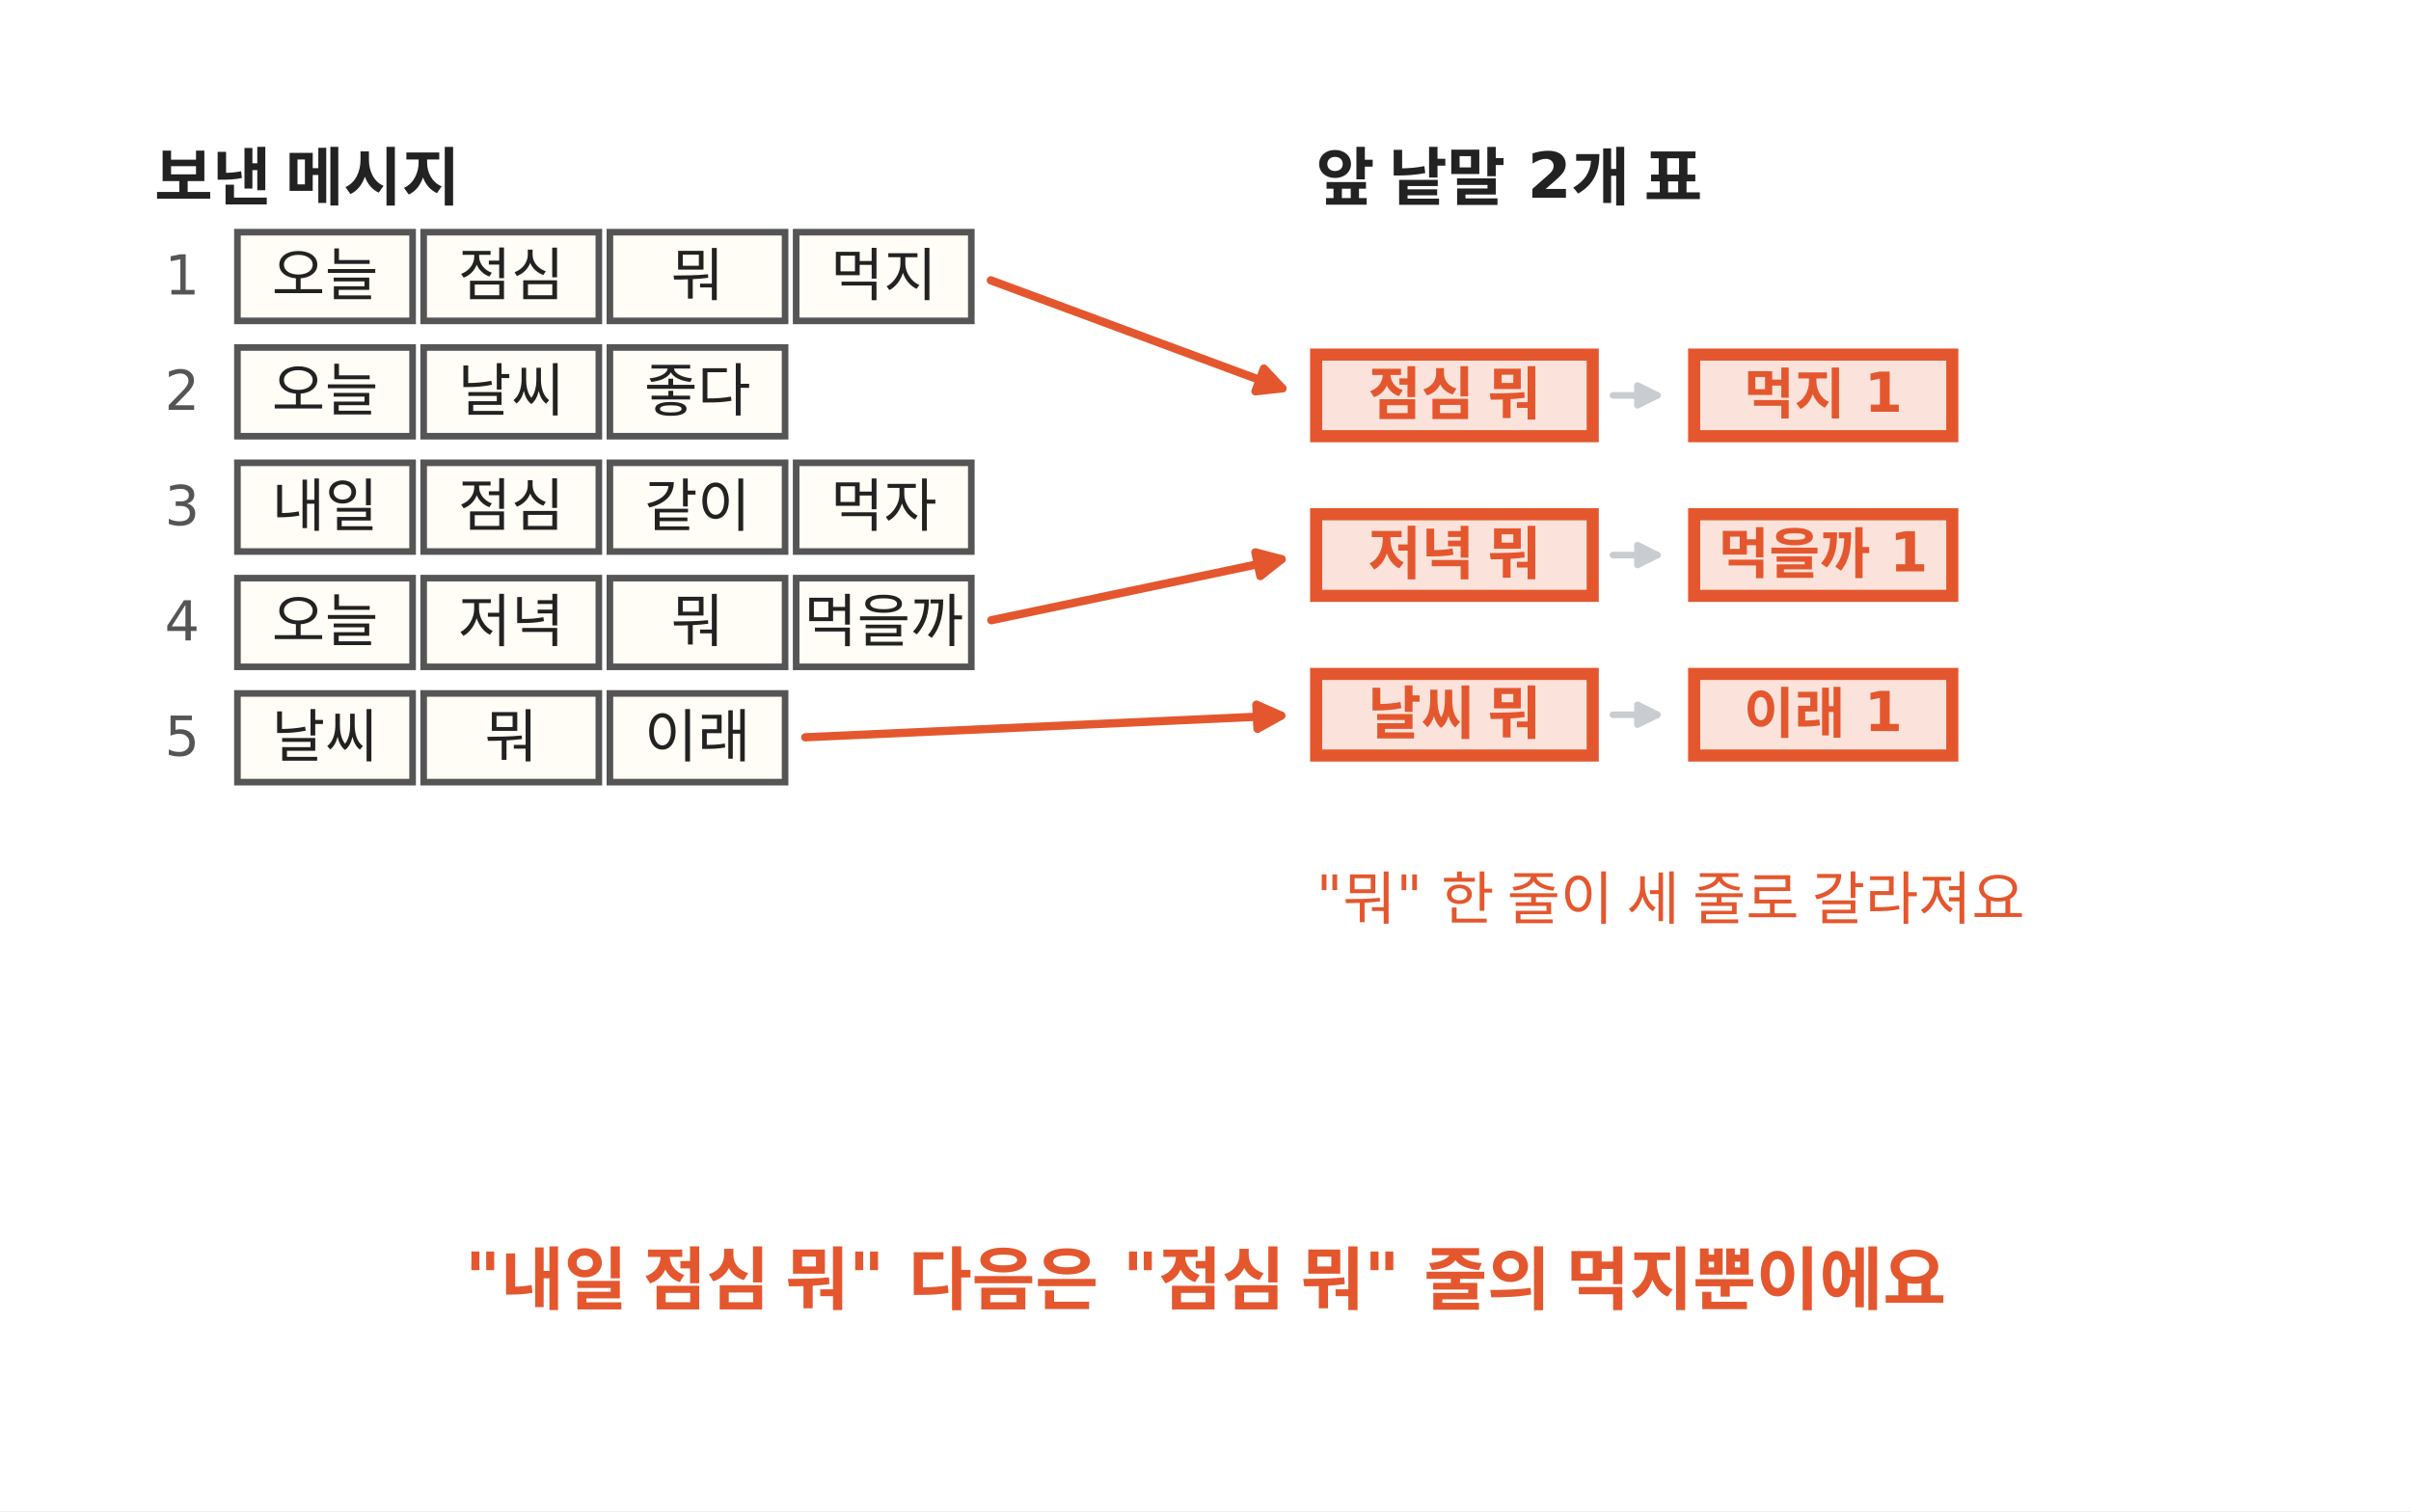
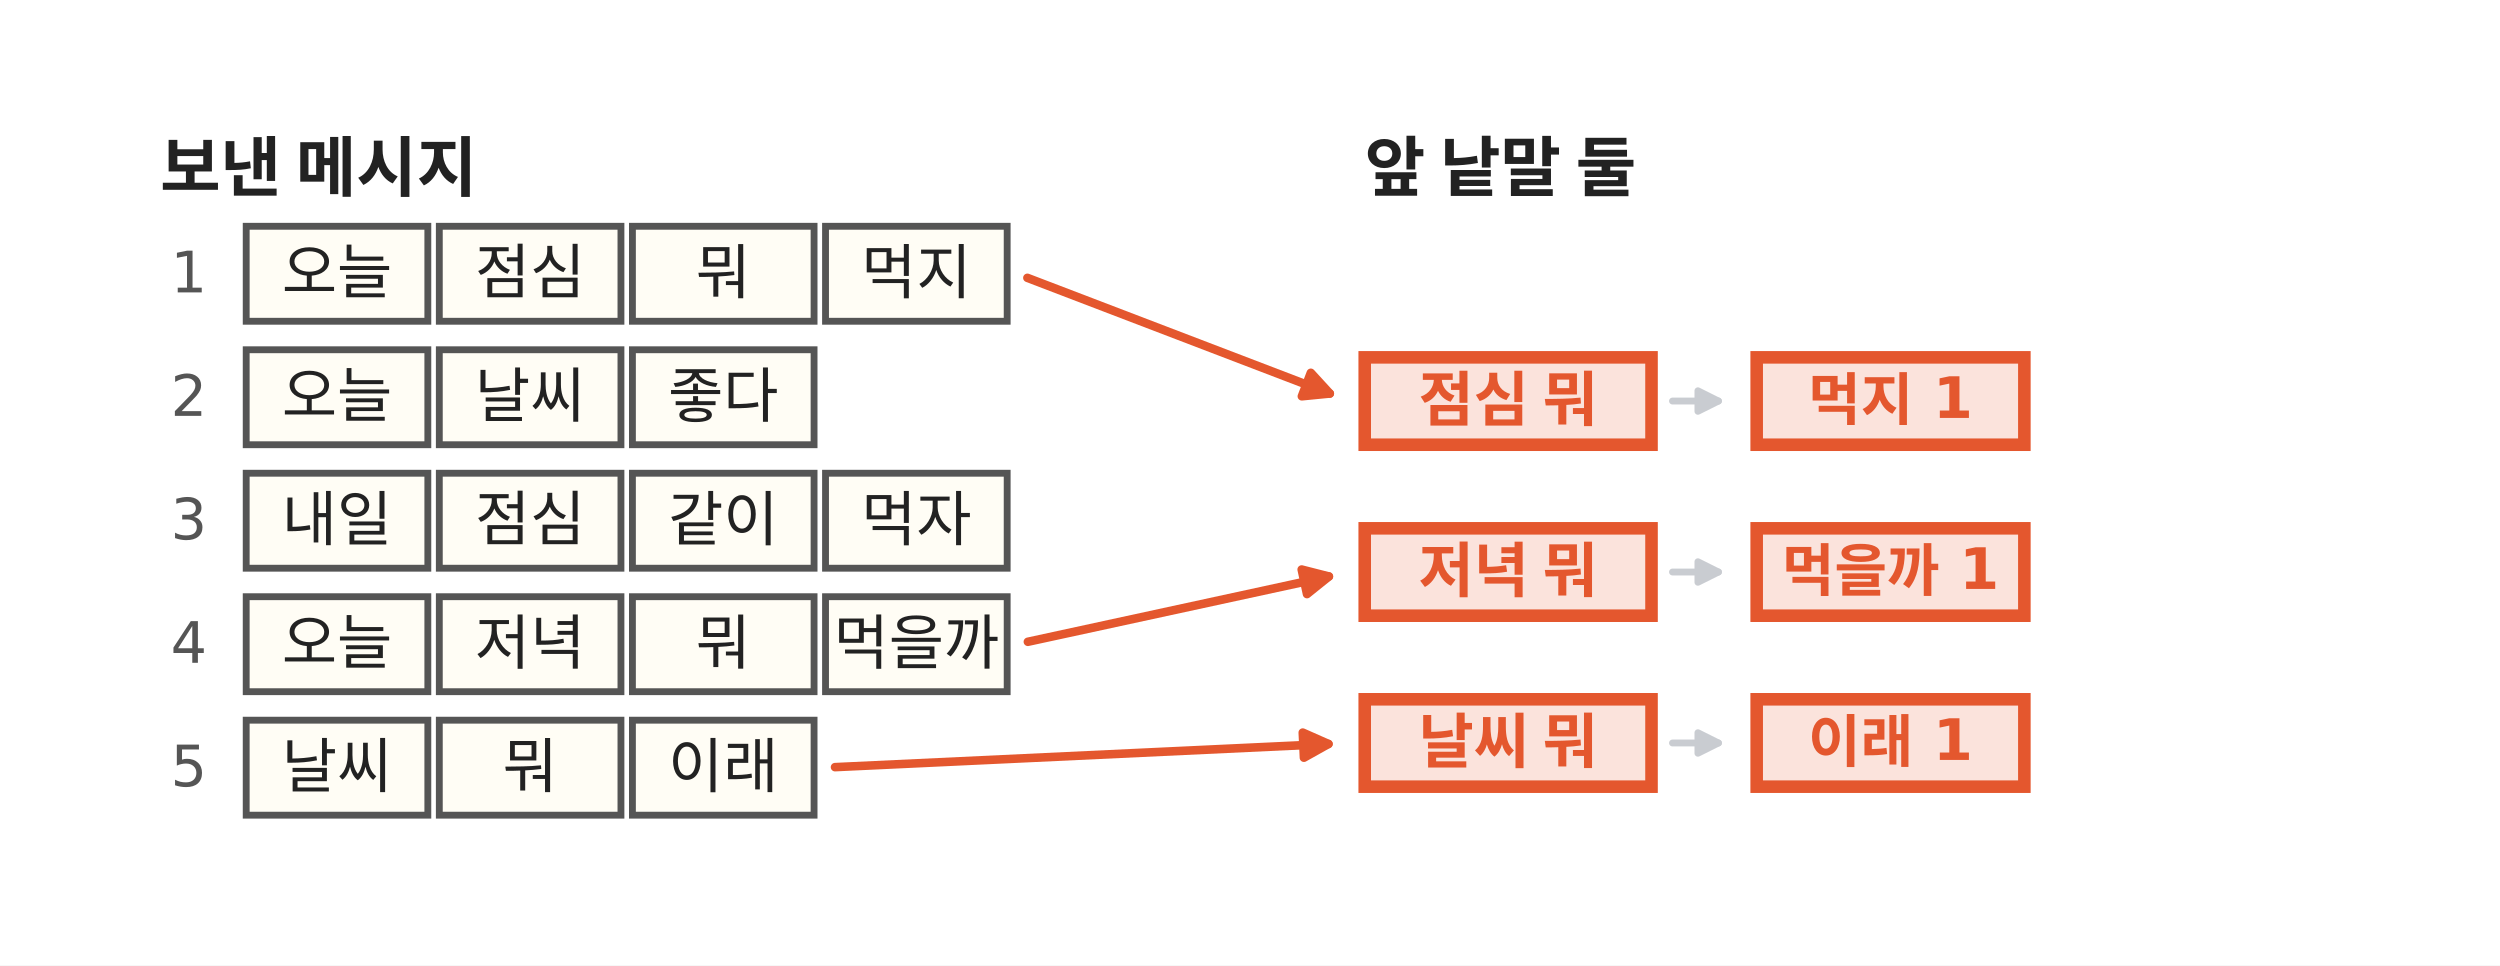
- <svg xmlns="http://www.w3.org/2000/svg" width="437.76pt" height="274.392pt" viewBox="0 0 437.76 274.392" version="1.1">
+ <svg xmlns="http://www.w3.org/2000/svg" width="437.76pt" height="169.056pt" viewBox="0 0 437.76 169.056" version="1.1">
  <defs>
    <style type="text/css">*{stroke-linejoin: round; stroke-linecap: butt}</style>
  </defs>
  <g id="figure_1">
    <g id="patch_1">
-       <path d="M 0 274.392  L 437.76 274.392  L 437.76 0  L 0 0  z " style="fill: #ffffff" />
+       <path d="M 0 169.056  L 437.76 169.056  L 437.76 0  L 0 0  z " style="fill: #ffffff" />
    </g>
    <g id="axes_1">
      <g id="patch_2">
-         <path d="M 18 256.392  L 419.76 256.392  L 419.76 18  L 18 18  L 18 256.392  z " clip-path="url(#pb42fe4afa7)" style="fill: none" />
+         <path d="M 18 151.056  L 419.76 151.056  L 419.76 18  L 18 18  L 18 151.056  z " clip-path="url(#pcda24364a5)" style="fill: none" />
      </g>
      <g id="patch_3">
-         <path d="M 43.11 58.269  L 74.916 58.269  L 74.916 42.161  L 43.11 42.161  z " clip-path="url(#pb42fe4afa7)" style="fill: #fffdf5; stroke: #555555; stroke-width: 1.2; stroke-linejoin: miter" />
+         <path d="M 43.11 56.254  L 74.916 56.254  L 74.916 39.622  L 43.11 39.622  z " clip-path="url(#pcda24364a5)" style="fill: #fffdf5; stroke: #555555; stroke-width: 1.2; stroke-linejoin: miter" />
      </g>
      <g id="patch_4">
-         <path d="M 76.925 58.269  L 108.731 58.269  L 108.731 42.161  L 76.925 42.161  z " clip-path="url(#pb42fe4afa7)" style="fill: #fffdf5; stroke: #555555; stroke-width: 1.2; stroke-linejoin: miter" />
+         <path d="M 76.925 56.254  L 108.731 56.254  L 108.731 39.622  L 76.925 39.622  z " clip-path="url(#pcda24364a5)" style="fill: #fffdf5; stroke: #555555; stroke-width: 1.2; stroke-linejoin: miter" />
      </g>
      <g id="patch_5">
-         <path d="M 110.74 58.269  L 142.546 58.269  L 142.546 42.161  L 110.74 42.161  z " clip-path="url(#pb42fe4afa7)" style="fill: #fffdf5; stroke: #555555; stroke-width: 1.2; stroke-linejoin: miter" />
+         <path d="M 110.74 56.254  L 142.546 56.254  L 142.546 39.622  L 110.74 39.622  z " clip-path="url(#pcda24364a5)" style="fill: #fffdf5; stroke: #555555; stroke-width: 1.2; stroke-linejoin: miter" />
      </g>
      <g id="patch_6">
-         <path d="M 144.554 58.269  L 176.36 58.269  L 176.36 42.161  L 144.554 42.161  z " clip-path="url(#pb42fe4afa7)" style="fill: #fffdf5; stroke: #555555; stroke-width: 1.2; stroke-linejoin: miter" />
+         <path d="M 144.554 56.254  L 176.36 56.254  L 176.36 39.622  L 144.554 39.622  z " clip-path="url(#pcda24364a5)" style="fill: #fffdf5; stroke: #555555; stroke-width: 1.2; stroke-linejoin: miter" />
      </g>
      <g id="patch_7">
-         <path d="M 43.11 79.209  L 74.916 79.209  L 74.916 63.101  L 43.11 63.101  z " clip-path="url(#pb42fe4afa7)" style="fill: #fffdf5; stroke: #555555; stroke-width: 1.2; stroke-linejoin: miter" />
+         <path d="M 43.11 77.875  L 74.916 77.875  L 74.916 61.243  L 43.11 61.243  z " clip-path="url(#pcda24364a5)" style="fill: #fffdf5; stroke: #555555; stroke-width: 1.2; stroke-linejoin: miter" />
      </g>
      <g id="patch_8">
-         <path d="M 76.925 79.209  L 108.731 79.209  L 108.731 63.101  L 76.925 63.101  z " clip-path="url(#pb42fe4afa7)" style="fill: #fffdf5; stroke: #555555; stroke-width: 1.2; stroke-linejoin: miter" />
+         <path d="M 76.925 77.875  L 108.731 77.875  L 108.731 61.243  L 76.925 61.243  z " clip-path="url(#pcda24364a5)" style="fill: #fffdf5; stroke: #555555; stroke-width: 1.2; stroke-linejoin: miter" />
      </g>
      <g id="patch_9">
-         <path d="M 110.74 79.209  L 142.546 79.209  L 142.546 63.101  L 110.74 63.101  z " clip-path="url(#pb42fe4afa7)" style="fill: #fffdf5; stroke: #555555; stroke-width: 1.2; stroke-linejoin: miter" />
+         <path d="M 110.74 77.875  L 142.546 77.875  L 142.546 61.243  L 110.74 61.243  z " clip-path="url(#pcda24364a5)" style="fill: #fffdf5; stroke: #555555; stroke-width: 1.2; stroke-linejoin: miter" />
      </g>
      <g id="patch_10">
-         <path d="M 43.11 100.149  L 74.916 100.149  L 74.916 84.041  L 43.11 84.041  z " clip-path="url(#pb42fe4afa7)" style="fill: #fffdf5; stroke: #555555; stroke-width: 1.2; stroke-linejoin: miter" />
+         <path d="M 43.11 99.497  L 74.916 99.497  L 74.916 82.865  L 43.11 82.865  z " clip-path="url(#pcda24364a5)" style="fill: #fffdf5; stroke: #555555; stroke-width: 1.2; stroke-linejoin: miter" />
      </g>
      <g id="patch_11">
-         <path d="M 76.925 100.149  L 108.731 100.149  L 108.731 84.041  L 76.925 84.041  z " clip-path="url(#pb42fe4afa7)" style="fill: #fffdf5; stroke: #555555; stroke-width: 1.2; stroke-linejoin: miter" />
+         <path d="M 76.925 99.497  L 108.731 99.497  L 108.731 82.865  L 76.925 82.865  z " clip-path="url(#pcda24364a5)" style="fill: #fffdf5; stroke: #555555; stroke-width: 1.2; stroke-linejoin: miter" />
      </g>
      <g id="patch_12">
-         <path d="M 110.74 100.149  L 142.546 100.149  L 142.546 84.041  L 110.74 84.041  z " clip-path="url(#pb42fe4afa7)" style="fill: #fffdf5; stroke: #555555; stroke-width: 1.2; stroke-linejoin: miter" />
+         <path d="M 110.74 99.497  L 142.546 99.497  L 142.546 82.865  L 110.74 82.865  z " clip-path="url(#pcda24364a5)" style="fill: #fffdf5; stroke: #555555; stroke-width: 1.2; stroke-linejoin: miter" />
      </g>
      <g id="patch_13">
-         <path d="M 144.554 100.149  L 176.36 100.149  L 176.36 84.041  L 144.554 84.041  z " clip-path="url(#pb42fe4afa7)" style="fill: #fffdf5; stroke: #555555; stroke-width: 1.2; stroke-linejoin: miter" />
+         <path d="M 144.554 99.497  L 176.36 99.497  L 176.36 82.865  L 144.554 82.865  z " clip-path="url(#pcda24364a5)" style="fill: #fffdf5; stroke: #555555; stroke-width: 1.2; stroke-linejoin: miter" />
      </g>
      <g id="patch_14">
-         <path d="M 43.11 121.088  L 74.916 121.088  L 74.916 104.981  L 43.11 104.981  z " clip-path="url(#pb42fe4afa7)" style="fill: #fffdf5; stroke: #555555; stroke-width: 1.2; stroke-linejoin: miter" />
+         <path d="M 43.11 121.118  L 74.916 121.118  L 74.916 104.486  L 43.11 104.486  z " clip-path="url(#pcda24364a5)" style="fill: #fffdf5; stroke: #555555; stroke-width: 1.2; stroke-linejoin: miter" />
      </g>
      <g id="patch_15">
-         <path d="M 76.925 121.088  L 108.731 121.088  L 108.731 104.981  L 76.925 104.981  z " clip-path="url(#pb42fe4afa7)" style="fill: #fffdf5; stroke: #555555; stroke-width: 1.2; stroke-linejoin: miter" />
+         <path d="M 76.925 121.118  L 108.731 121.118  L 108.731 104.486  L 76.925 104.486  z " clip-path="url(#pcda24364a5)" style="fill: #fffdf5; stroke: #555555; stroke-width: 1.2; stroke-linejoin: miter" />
      </g>
      <g id="patch_16">
-         <path d="M 110.74 121.088  L 142.546 121.088  L 142.546 104.981  L 110.74 104.981  z " clip-path="url(#pb42fe4afa7)" style="fill: #fffdf5; stroke: #555555; stroke-width: 1.2; stroke-linejoin: miter" />
+         <path d="M 110.74 121.118  L 142.546 121.118  L 142.546 104.486  L 110.74 104.486  z " clip-path="url(#pcda24364a5)" style="fill: #fffdf5; stroke: #555555; stroke-width: 1.2; stroke-linejoin: miter" />
      </g>
      <g id="patch_17">
-         <path d="M 144.554 121.088  L 176.36 121.088  L 176.36 104.981  L 144.554 104.981  z " clip-path="url(#pb42fe4afa7)" style="fill: #fffdf5; stroke: #555555; stroke-width: 1.2; stroke-linejoin: miter" />
+         <path d="M 144.554 121.118  L 176.36 121.118  L 176.36 104.486  L 144.554 104.486  z " clip-path="url(#pcda24364a5)" style="fill: #fffdf5; stroke: #555555; stroke-width: 1.2; stroke-linejoin: miter" />
      </g>
      <g id="patch_18">
-         <path d="M 43.11 142.028  L 74.916 142.028  L 74.916 125.921  L 43.11 125.921  z " clip-path="url(#pb42fe4afa7)" style="fill: #fffdf5; stroke: #555555; stroke-width: 1.2; stroke-linejoin: miter" />
+         <path d="M 43.11 142.74  L 74.916 142.74  L 74.916 126.108  L 43.11 126.108  z " clip-path="url(#pcda24364a5)" style="fill: #fffdf5; stroke: #555555; stroke-width: 1.2; stroke-linejoin: miter" />
      </g>
      <g id="patch_19">
-         <path d="M 76.925 142.028  L 108.731 142.028  L 108.731 125.921  L 76.925 125.921  z " clip-path="url(#pb42fe4afa7)" style="fill: #fffdf5; stroke: #555555; stroke-width: 1.2; stroke-linejoin: miter" />
+         <path d="M 76.925 142.74  L 108.731 142.74  L 108.731 126.108  L 76.925 126.108  z " clip-path="url(#pcda24364a5)" style="fill: #fffdf5; stroke: #555555; stroke-width: 1.2; stroke-linejoin: miter" />
      </g>
      <g id="patch_20">
-         <path d="M 110.74 142.028  L 142.546 142.028  L 142.546 125.921  L 110.74 125.921  z " clip-path="url(#pb42fe4afa7)" style="fill: #fffdf5; stroke: #555555; stroke-width: 1.2; stroke-linejoin: miter" />
+         <path d="M 110.74 142.74  L 142.546 142.74  L 142.546 126.108  L 110.74 126.108  z " clip-path="url(#pcda24364a5)" style="fill: #fffdf5; stroke: #555555; stroke-width: 1.2; stroke-linejoin: miter" />
      </g>
      <g id="patch_21">
-         <path d="M 179.908 50.909  Q 207.161 61.007 232.842 70.522  " clip-path="url(#pb42fe4afa7)" style="fill: none; stroke: #e4572e; stroke-width: 1.5; stroke-linecap: round" />
-         <path d="M 229.48 66.93  L 232.842 70.522  L 227.951 71.056  z " clip-path="url(#pb42fe4afa7)" style="fill: #e4572e; stroke: #e4572e; stroke-width: 1.5; stroke-linecap: round" />
+         <path d="M 179.901 48.652  Q 207.161 59.081 232.854 68.91  " clip-path="url(#pcda24364a5)" style="fill: none; stroke: #e4572e; stroke-width: 1.5; stroke-linecap: round" />
+         <path d="M 229.531 65.283  L 232.854 68.91  L 227.959 69.393  z " clip-path="url(#pcda24364a5)" style="fill: #e4572e; stroke: #e4572e; stroke-width: 1.5; stroke-linecap: round" />
      </g>
      <g id="patch_22">
-         <path d="M 238.968 79.209  L 289.188 79.209  L 289.188 64.39  L 238.968 64.39  z " clip-path="url(#pb42fe4afa7)" style="fill: #fbe3dc; stroke: #e4572e; stroke-width: 2.2; stroke-linejoin: miter" />
+         <path d="M 238.968 77.875  L 289.188 77.875  L 289.188 62.574  L 238.968 62.574  z " clip-path="url(#pcda24364a5)" style="fill: #fbe3dc; stroke: #e4572e; stroke-width: 2.2; stroke-linejoin: miter" />
      </g>
      <g id="patch_23">
-         <path d="M 292.86 71.799  Q 297.557 71.799 300.912 71.799  " clip-path="url(#pb42fe4afa7)" style="fill: none; stroke: #c9ccd1; stroke-width: 1.2; stroke-linecap: round" />
-         <path d="M 297.312 69.999  L 300.912 71.799  L 297.312 73.599  z " clip-path="url(#pb42fe4afa7)" style="fill: #c9ccd1; stroke: #c9ccd1; stroke-width: 1.2; stroke-linecap: round" />
+         <path d="M 292.86 70.224  Q 297.557 70.224 300.912 70.224  " clip-path="url(#pcda24364a5)" style="fill: none; stroke: #c9ccd1; stroke-width: 1.2; stroke-linecap: round" />
+         <path d="M 297.312 68.424  L 300.912 70.224  L 297.312 72.024  z " clip-path="url(#pcda24364a5)" style="fill: #c9ccd1; stroke: #c9ccd1; stroke-width: 1.2; stroke-linecap: round" />
      </g>
      <g id="patch_24">
-         <path d="M 307.602 79.209  L 354.474 79.209  L 354.474 64.39  L 307.602 64.39  z " clip-path="url(#pb42fe4afa7)" style="fill: #fbe3dc; stroke: #e4572e; stroke-width: 2.2; stroke-linejoin: miter" />
+         <path d="M 307.602 77.875  L 354.474 77.875  L 354.474 62.574  L 307.602 62.574  z " clip-path="url(#pcda24364a5)" style="fill: #fbe3dc; stroke: #e4572e; stroke-width: 2.2; stroke-linejoin: miter" />
      </g>
      <g id="patch_25">
-         <path d="M 179.994 112.623  Q 207.164 106.913 232.693 101.549  " clip-path="url(#pb42fe4afa7)" style="fill: none; stroke: #e4572e; stroke-width: 1.5; stroke-linecap: round" />
-         <path d="M 227.935 100.301  L 232.693 101.549  L 228.84 104.606  z " clip-path="url(#pb42fe4afa7)" style="fill: #e4572e; stroke: #e4572e; stroke-width: 1.5; stroke-linecap: round" />
+         <path d="M 179.986 112.379  Q 207.16 106.483 232.695 100.942  " clip-path="url(#pcda24364a5)" style="fill: none; stroke: #e4572e; stroke-width: 1.5; stroke-linecap: round" />
+         <path d="M 227.929 99.725  L 232.695 100.942  L 228.862 104.025  z " clip-path="url(#pcda24364a5)" style="fill: #e4572e; stroke: #e4572e; stroke-width: 1.5; stroke-linecap: round" />
      </g>
      <g id="patch_26">
-         <path d="M 238.968 108.202  L 289.188 108.202  L 289.188 93.383  L 238.968 93.383  z " clip-path="url(#pb42fe4afa7)" style="fill: #fbe3dc; stroke: #e4572e; stroke-width: 2.2; stroke-linejoin: miter" />
+         <path d="M 238.968 107.813  L 289.188 107.813  L 289.188 92.511  L 238.968 92.511  z " clip-path="url(#pcda24364a5)" style="fill: #fbe3dc; stroke: #e4572e; stroke-width: 2.2; stroke-linejoin: miter" />
      </g>
      <g id="patch_27">
-         <path d="M 292.86 100.793  Q 297.557 100.793 300.912 100.793  " clip-path="url(#pb42fe4afa7)" style="fill: none; stroke: #c9ccd1; stroke-width: 1.2; stroke-linecap: round" />
-         <path d="M 297.312 98.993  L 300.912 100.793  L 297.312 102.593  z " clip-path="url(#pb42fe4afa7)" style="fill: #c9ccd1; stroke: #c9ccd1; stroke-width: 1.2; stroke-linecap: round" />
+         <path d="M 292.86 100.162  Q 297.557 100.162 300.912 100.162  " clip-path="url(#pcda24364a5)" style="fill: none; stroke: #c9ccd1; stroke-width: 1.2; stroke-linecap: round" />
+         <path d="M 297.312 98.362  L 300.912 100.162  L 297.312 101.962  z " clip-path="url(#pcda24364a5)" style="fill: #c9ccd1; stroke: #c9ccd1; stroke-width: 1.2; stroke-linecap: round" />
      </g>
      <g id="patch_28">
-         <path d="M 307.602 108.202  L 354.474 108.202  L 354.474 93.383  L 307.602 93.383  z " clip-path="url(#pb42fe4afa7)" style="fill: #fbe3dc; stroke: #e4572e; stroke-width: 2.2; stroke-linejoin: miter" />
+         <path d="M 307.602 107.813  L 354.474 107.813  L 354.474 92.511  L 307.602 92.511  z " clip-path="url(#pcda24364a5)" style="fill: #fbe3dc; stroke: #e4572e; stroke-width: 2.2; stroke-linejoin: miter" />
      </g>
      <g id="patch_29">
-         <path d="M 146.217 133.884  Q 190.254 131.881 232.616 129.954  " clip-path="url(#pb42fe4afa7)" style="fill: none; stroke: #e4572e; stroke-width: 1.5; stroke-linecap: round" />
-         <path d="M 228.12 127.956  L 232.616 129.954  L 228.32 132.351  z " clip-path="url(#pb42fe4afa7)" style="fill: #e4572e; stroke: #e4572e; stroke-width: 1.5; stroke-linecap: round" />
+         <path d="M 146.217 134.33  Q 190.254 132.262 232.616 130.272  " clip-path="url(#pcda24364a5)" style="fill: none; stroke: #e4572e; stroke-width: 1.5; stroke-linecap: round" />
+         <path d="M 228.118 128.281  L 232.616 130.272  L 228.324 132.676  z " clip-path="url(#pcda24364a5)" style="fill: #e4572e; stroke: #e4572e; stroke-width: 1.5; stroke-linecap: round" />
      </g>
      <g id="patch_30">
-         <path d="M 238.968 137.196  L 289.188 137.196  L 289.188 122.377  L 238.968 122.377  z " clip-path="url(#pb42fe4afa7)" style="fill: #fbe3dc; stroke: #e4572e; stroke-width: 2.2; stroke-linejoin: miter" />
+         <path d="M 238.968 137.75  L 289.188 137.75  L 289.188 122.449  L 238.968 122.449  z " clip-path="url(#pcda24364a5)" style="fill: #fbe3dc; stroke: #e4572e; stroke-width: 2.2; stroke-linejoin: miter" />
      </g>
      <g id="patch_31">
-         <path d="M 292.86 129.787  Q 297.557 129.787 300.912 129.787  " clip-path="url(#pb42fe4afa7)" style="fill: none; stroke: #c9ccd1; stroke-width: 1.2; stroke-linecap: round" />
-         <path d="M 297.312 127.987  L 300.912 129.787  L 297.312 131.587  z " clip-path="url(#pb42fe4afa7)" style="fill: #c9ccd1; stroke: #c9ccd1; stroke-width: 1.2; stroke-linecap: round" />
+         <path d="M 292.86 130.1  Q 297.557 130.1 300.912 130.1  " clip-path="url(#pcda24364a5)" style="fill: none; stroke: #c9ccd1; stroke-width: 1.2; stroke-linecap: round" />
+         <path d="M 297.312 128.3  L 300.912 130.1  L 297.312 131.9  z " clip-path="url(#pcda24364a5)" style="fill: #c9ccd1; stroke: #c9ccd1; stroke-width: 1.2; stroke-linecap: round" />
      </g>
      <g id="patch_32">
-         <path d="M 307.602 137.196  L 354.474 137.196  L 354.474 122.377  L 307.602 122.377  z " clip-path="url(#pb42fe4afa7)" style="fill: #fbe3dc; stroke: #e4572e; stroke-width: 2.2; stroke-linejoin: miter" />
+         <path d="M 307.602 137.75  L 354.474 137.75  L 354.474 122.449  L 307.602 122.449  z " clip-path="url(#pcda24364a5)" style="fill: #fbe3dc; stroke: #e4572e; stroke-width: 2.2; stroke-linejoin: miter" />
      </g>
      <g id="text_1">
-         <text style="fill: #222222; font: 700 11.5px 'Apple SD Gothic Neo', 'Noto Sans KR', 'Malgun Gothic', 'DejaVu Sans', 'Bitstream Vera Sans', 'Computer Modern Sans Serif', 'Lucida Grande', 'Verdana', 'Geneva', 'Lucid', 'Arial', 'Helvetica', 'Avant Garde', sans-serif; text-anchor: start" x="28.044" y="36.304" transform="rotate(-0 28.044 36.30439)">보낸 메시지</text>
+         <text style="fill: #222222; font: 700 11.5px 'Apple SD Gothic Neo', 'Noto Sans KR', 'Malgun Gothic', 'DejaVu Sans', 'Bitstream Vera Sans', 'Computer Modern Sans Serif', 'Lucida Grande', 'Verdana', 'Geneva', 'Lucid', 'Arial', 'Helvetica', 'Avant Garde', sans-serif; text-anchor: start" x="28.044" y="33.45" transform="rotate(-0 28.044 33.44998)">보낸 메시지</text>
      </g>
      <g id="text_2">
-         <text style="fill: #222222; font: 700 11.5px 'Apple SD Gothic Neo', 'Noto Sans KR', 'Malgun Gothic', 'DejaVu Sans', 'Bitstream Vera Sans', 'Computer Modern Sans Serif', 'Lucida Grande', 'Verdana', 'Geneva', 'Lucid', 'Arial', 'Helvetica', 'Avant Garde', sans-serif; text-anchor: start" x="238.968" y="36.304" transform="rotate(-0 238.968 36.30439)">앞 낱말 2개 표</text>
+         <text style="fill: #222222; font: 700 11.5px 'Apple SD Gothic Neo', 'Noto Sans KR', 'Malgun Gothic', 'DejaVu Sans', 'Bitstream Vera Sans', 'Computer Modern Sans Serif', 'Lucida Grande', 'Verdana', 'Geneva', 'Lucid', 'Arial', 'Helvetica', 'Avant Garde', sans-serif; text-anchor: start" x="238.968" y="33.416" transform="rotate(-0 238.968 33.41584)">앞 낱말 둘</text>
      </g>
      <g id="text_3">
-         <text style="fill: #555555; font: 10px 'Apple SD Gothic Neo', 'Noto Sans KR', 'Malgun Gothic', 'DejaVu Sans', 'Bitstream Vera Sans', 'Computer Modern Sans Serif', 'Lucida Grande', 'Verdana', 'Geneva', 'Lucid', 'Arial', 'Helvetica', 'Avant Garde', sans-serif; text-anchor: middle" x="33.066" y="53.475" transform="rotate(-0 33.066 53.47529)">1</text>
+         <text style="fill: #555555; font: 10px 'Apple SD Gothic Neo', 'Noto Sans KR', 'Malgun Gothic', 'DejaVu Sans', 'Bitstream Vera Sans', 'Computer Modern Sans Serif', 'Lucida Grande', 'Verdana', 'Geneva', 'Lucid', 'Arial', 'Helvetica', 'Avant Garde', sans-serif; text-anchor: middle" x="33.066" y="51.198" transform="rotate(-0 33.066 51.19776)">1</text>
      </g>
      <g id="text_4">
-         <text style="fill: #222222; font: 10.5px 'Apple SD Gothic Neo', 'Noto Sans KR', 'Malgun Gothic', 'DejaVu Sans', 'Bitstream Vera Sans', 'Computer Modern Sans Serif', 'Lucida Grande', 'Verdana', 'Geneva', 'Lucid', 'Arial', 'Helvetica', 'Avant Garde', sans-serif; text-anchor: middle" x="59.013" y="53.638" transform="rotate(-0 59.013 53.6383)">오늘</text>
+         <text style="fill: #222222; font: 10.5px 'Apple SD Gothic Neo', 'Noto Sans KR', 'Malgun Gothic', 'DejaVu Sans', 'Bitstream Vera Sans', 'Computer Modern Sans Serif', 'Lucida Grande', 'Verdana', 'Geneva', 'Lucid', 'Arial', 'Helvetica', 'Avant Garde', sans-serif; text-anchor: middle" x="59.013" y="51.361" transform="rotate(-0 59.013 51.36076)">오늘</text>
      </g>
      <g id="text_5">
-         <text style="fill: #222222; font: 10.5px 'Apple SD Gothic Neo', 'Noto Sans KR', 'Malgun Gothic', 'DejaVu Sans', 'Bitstream Vera Sans', 'Computer Modern Sans Serif', 'Lucida Grande', 'Verdana', 'Geneva', 'Lucid', 'Arial', 'Helvetica', 'Avant Garde', sans-serif; text-anchor: middle" x="92.828" y="53.638" transform="rotate(-0 92.8278 53.6383)">점심</text>
+         <text style="fill: #222222; font: 10.5px 'Apple SD Gothic Neo', 'Noto Sans KR', 'Malgun Gothic', 'DejaVu Sans', 'Bitstream Vera Sans', 'Computer Modern Sans Serif', 'Lucida Grande', 'Verdana', 'Geneva', 'Lucid', 'Arial', 'Helvetica', 'Avant Garde', sans-serif; text-anchor: middle" x="92.828" y="51.361" transform="rotate(-0 92.8278 51.36076)">점심</text>
      </g>
      <g id="text_6">
-         <text style="fill: #222222; font: 10.5px 'Apple SD Gothic Neo', 'Noto Sans KR', 'Malgun Gothic', 'DejaVu Sans', 'Bitstream Vera Sans', 'Computer Modern Sans Serif', 'Lucida Grande', 'Verdana', 'Geneva', 'Lucid', 'Arial', 'Helvetica', 'Avant Garde', sans-serif; text-anchor: middle" x="126.643" y="53.692" transform="rotate(-0 126.6426 53.69162)">뭐</text>
+         <text style="fill: #222222; font: 10.5px 'Apple SD Gothic Neo', 'Noto Sans KR', 'Malgun Gothic', 'DejaVu Sans', 'Bitstream Vera Sans', 'Computer Modern Sans Serif', 'Lucida Grande', 'Verdana', 'Geneva', 'Lucid', 'Arial', 'Helvetica', 'Avant Garde', sans-serif; text-anchor: middle" x="126.643" y="51.414" transform="rotate(-0 126.6426 51.41408)">뭐</text>
      </g>
      <g id="text_7">
-         <text style="fill: #222222; font: 10.5px 'Apple SD Gothic Neo', 'Noto Sans KR', 'Malgun Gothic', 'DejaVu Sans', 'Bitstream Vera Sans', 'Computer Modern Sans Serif', 'Lucida Grande', 'Verdana', 'Geneva', 'Lucid', 'Arial', 'Helvetica', 'Avant Garde', sans-serif; text-anchor: middle" x="160.457" y="53.692" transform="rotate(-0 160.4574 53.69162)">먹지</text>
+         <text style="fill: #222222; font: 10.5px 'Apple SD Gothic Neo', 'Noto Sans KR', 'Malgun Gothic', 'DejaVu Sans', 'Bitstream Vera Sans', 'Computer Modern Sans Serif', 'Lucida Grande', 'Verdana', 'Geneva', 'Lucid', 'Arial', 'Helvetica', 'Avant Garde', sans-serif; text-anchor: middle" x="160.457" y="51.414" transform="rotate(-0 160.4574 51.41408)">먹지</text>
      </g>
      <g id="text_8">
-         <text style="fill: #555555; font: 10px 'Apple SD Gothic Neo', 'Noto Sans KR', 'Malgun Gothic', 'DejaVu Sans', 'Bitstream Vera Sans', 'Computer Modern Sans Serif', 'Lucida Grande', 'Verdana', 'Geneva', 'Lucid', 'Arial', 'Helvetica', 'Avant Garde', sans-serif; text-anchor: middle" x="33.066" y="74.415" transform="rotate(-0 33.066 74.41513)">2</text>
+         <text style="fill: #555555; font: 10px 'Apple SD Gothic Neo', 'Noto Sans KR', 'Malgun Gothic', 'DejaVu Sans', 'Bitstream Vera Sans', 'Computer Modern Sans Serif', 'Lucida Grande', 'Verdana', 'Geneva', 'Lucid', 'Arial', 'Helvetica', 'Avant Garde', sans-serif; text-anchor: middle" x="33.066" y="72.819" transform="rotate(-0 33.066 72.81936)">2</text>
      </g>
      <g id="text_9">
-         <text style="fill: #222222; font: 10.5px 'Apple SD Gothic Neo', 'Noto Sans KR', 'Malgun Gothic', 'DejaVu Sans', 'Bitstream Vera Sans', 'Computer Modern Sans Serif', 'Lucida Grande', 'Verdana', 'Geneva', 'Lucid', 'Arial', 'Helvetica', 'Avant Garde', sans-serif; text-anchor: middle" x="59.013" y="74.578" transform="rotate(-0 59.013 74.57814)">오늘</text>
+         <text style="fill: #222222; font: 10.5px 'Apple SD Gothic Neo', 'Noto Sans KR', 'Malgun Gothic', 'DejaVu Sans', 'Bitstream Vera Sans', 'Computer Modern Sans Serif', 'Lucida Grande', 'Verdana', 'Geneva', 'Lucid', 'Arial', 'Helvetica', 'Avant Garde', sans-serif; text-anchor: middle" x="59.013" y="72.982" transform="rotate(-0 59.013 72.98236)">오늘</text>
      </g>
      <g id="text_10">
-         <text style="fill: #222222; font: 10.5px 'Apple SD Gothic Neo', 'Noto Sans KR', 'Malgun Gothic', 'DejaVu Sans', 'Bitstream Vera Sans', 'Computer Modern Sans Serif', 'Lucida Grande', 'Verdana', 'Geneva', 'Lucid', 'Arial', 'Helvetica', 'Avant Garde', sans-serif; text-anchor: middle" x="92.828" y="74.631" transform="rotate(-0 92.8278 74.63146)">날씨</text>
+         <text style="fill: #222222; font: 10.5px 'Apple SD Gothic Neo', 'Noto Sans KR', 'Malgun Gothic', 'DejaVu Sans', 'Bitstream Vera Sans', 'Computer Modern Sans Serif', 'Lucida Grande', 'Verdana', 'Geneva', 'Lucid', 'Arial', 'Helvetica', 'Avant Garde', sans-serif; text-anchor: middle" x="92.828" y="73.036" transform="rotate(-0 92.8278 73.03568)">날씨</text>
      </g>
      <g id="text_11">
-         <text style="fill: #222222; font: 10.5px 'Apple SD Gothic Neo', 'Noto Sans KR', 'Malgun Gothic', 'DejaVu Sans', 'Bitstream Vera Sans', 'Computer Modern Sans Serif', 'Lucida Grande', 'Verdana', 'Geneva', 'Lucid', 'Arial', 'Helvetica', 'Avant Garde', sans-serif; text-anchor: middle" x="126.643" y="74.631" transform="rotate(-0 126.6426 74.63146)">좋다</text>
+         <text style="fill: #222222; font: 10.5px 'Apple SD Gothic Neo', 'Noto Sans KR', 'Malgun Gothic', 'DejaVu Sans', 'Bitstream Vera Sans', 'Computer Modern Sans Serif', 'Lucida Grande', 'Verdana', 'Geneva', 'Lucid', 'Arial', 'Helvetica', 'Avant Garde', sans-serif; text-anchor: middle" x="126.643" y="73.036" transform="rotate(-0 126.6426 73.03568)">좋다</text>
      </g>
      <g id="text_12">
-         <text style="fill: #555555; font: 10px 'Apple SD Gothic Neo', 'Noto Sans KR', 'Malgun Gothic', 'DejaVu Sans', 'Bitstream Vera Sans', 'Computer Modern Sans Serif', 'Lucida Grande', 'Verdana', 'Geneva', 'Lucid', 'Arial', 'Helvetica', 'Avant Garde', sans-serif; text-anchor: middle" x="33.066" y="95.355" transform="rotate(-0 33.066 95.35497)">3</text>
+         <text style="fill: #555555; font: 10px 'Apple SD Gothic Neo', 'Noto Sans KR', 'Malgun Gothic', 'DejaVu Sans', 'Bitstream Vera Sans', 'Computer Modern Sans Serif', 'Lucida Grande', 'Verdana', 'Geneva', 'Lucid', 'Arial', 'Helvetica', 'Avant Garde', sans-serif; text-anchor: middle" x="33.066" y="94.441" transform="rotate(-0 33.066 94.44096)">3</text>
      </g>
      <g id="text_13">
-         <text style="fill: #222222; font: 10.5px 'Apple SD Gothic Neo', 'Noto Sans KR', 'Malgun Gothic', 'DejaVu Sans', 'Bitstream Vera Sans', 'Computer Modern Sans Serif', 'Lucida Grande', 'Verdana', 'Geneva', 'Lucid', 'Arial', 'Helvetica', 'Avant Garde', sans-serif; text-anchor: middle" x="59.013" y="95.571" transform="rotate(-0 59.013 95.5713)">내일</text>
+         <text style="fill: #222222; font: 10.5px 'Apple SD Gothic Neo', 'Noto Sans KR', 'Malgun Gothic', 'DejaVu Sans', 'Bitstream Vera Sans', 'Computer Modern Sans Serif', 'Lucida Grande', 'Verdana', 'Geneva', 'Lucid', 'Arial', 'Helvetica', 'Avant Garde', sans-serif; text-anchor: middle" x="59.013" y="94.657" transform="rotate(-0 59.013 94.65728)">내일</text>
      </g>
      <g id="text_14">
-         <text style="fill: #222222; font: 10.5px 'Apple SD Gothic Neo', 'Noto Sans KR', 'Malgun Gothic', 'DejaVu Sans', 'Bitstream Vera Sans', 'Computer Modern Sans Serif', 'Lucida Grande', 'Verdana', 'Geneva', 'Lucid', 'Arial', 'Helvetica', 'Avant Garde', sans-serif; text-anchor: middle" x="92.828" y="95.518" transform="rotate(-0 92.8278 95.51798)">점심</text>
+         <text style="fill: #222222; font: 10.5px 'Apple SD Gothic Neo', 'Noto Sans KR', 'Malgun Gothic', 'DejaVu Sans', 'Bitstream Vera Sans', 'Computer Modern Sans Serif', 'Lucida Grande', 'Verdana', 'Geneva', 'Lucid', 'Arial', 'Helvetica', 'Avant Garde', sans-serif; text-anchor: middle" x="92.828" y="94.604" transform="rotate(-0 92.8278 94.60396)">점심</text>
      </g>
      <g id="text_15">
-         <text style="fill: #222222; font: 10.5px 'Apple SD Gothic Neo', 'Noto Sans KR', 'Malgun Gothic', 'DejaVu Sans', 'Bitstream Vera Sans', 'Computer Modern Sans Serif', 'Lucida Grande', 'Verdana', 'Geneva', 'Lucid', 'Arial', 'Helvetica', 'Avant Garde', sans-serif; text-anchor: middle" x="126.643" y="95.571" transform="rotate(-0 126.6426 95.5713)">같이</text>
+         <text style="fill: #222222; font: 10.5px 'Apple SD Gothic Neo', 'Noto Sans KR', 'Malgun Gothic', 'DejaVu Sans', 'Bitstream Vera Sans', 'Computer Modern Sans Serif', 'Lucida Grande', 'Verdana', 'Geneva', 'Lucid', 'Arial', 'Helvetica', 'Avant Garde', sans-serif; text-anchor: middle" x="126.643" y="94.657" transform="rotate(-0 126.6426 94.65728)">같이</text>
      </g>
      <g id="text_16">
-         <text style="fill: #222222; font: 10.5px 'Apple SD Gothic Neo', 'Noto Sans KR', 'Malgun Gothic', 'DejaVu Sans', 'Bitstream Vera Sans', 'Computer Modern Sans Serif', 'Lucida Grande', 'Verdana', 'Geneva', 'Lucid', 'Arial', 'Helvetica', 'Avant Garde', sans-serif; text-anchor: middle" x="160.457" y="95.571" transform="rotate(-0 160.4574 95.5713)">먹자</text>
+         <text style="fill: #222222; font: 10.5px 'Apple SD Gothic Neo', 'Noto Sans KR', 'Malgun Gothic', 'DejaVu Sans', 'Bitstream Vera Sans', 'Computer Modern Sans Serif', 'Lucida Grande', 'Verdana', 'Geneva', 'Lucid', 'Arial', 'Helvetica', 'Avant Garde', sans-serif; text-anchor: middle" x="160.457" y="94.657" transform="rotate(-0 160.4574 94.65728)">먹자</text>
      </g>
      <g id="text_17">
-         <text style="fill: #555555; font: 10px 'Apple SD Gothic Neo', 'Noto Sans KR', 'Malgun Gothic', 'DejaVu Sans', 'Bitstream Vera Sans', 'Computer Modern Sans Serif', 'Lucida Grande', 'Verdana', 'Geneva', 'Lucid', 'Arial', 'Helvetica', 'Avant Garde', sans-serif; text-anchor: middle" x="33.066" y="116.295" transform="rotate(-0 33.066 116.2948)">4</text>
+         <text style="fill: #555555; font: 10px 'Apple SD Gothic Neo', 'Noto Sans KR', 'Malgun Gothic', 'DejaVu Sans', 'Bitstream Vera Sans', 'Computer Modern Sans Serif', 'Lucida Grande', 'Verdana', 'Geneva', 'Lucid', 'Arial', 'Helvetica', 'Avant Garde', sans-serif; text-anchor: middle" x="33.066" y="116.063" transform="rotate(-0 33.066 116.0626)">4</text>
      </g>
      <g id="text_18">
-         <text style="fill: #222222; font: 10.5px 'Apple SD Gothic Neo', 'Noto Sans KR', 'Malgun Gothic', 'DejaVu Sans', 'Bitstream Vera Sans', 'Computer Modern Sans Serif', 'Lucida Grande', 'Verdana', 'Geneva', 'Lucid', 'Arial', 'Helvetica', 'Avant Garde', sans-serif; text-anchor: middle" x="59.013" y="116.458" transform="rotate(-0 59.013 116.4578)">오늘</text>
+         <text style="fill: #222222; font: 10.5px 'Apple SD Gothic Neo', 'Noto Sans KR', 'Malgun Gothic', 'DejaVu Sans', 'Bitstream Vera Sans', 'Computer Modern Sans Serif', 'Lucida Grande', 'Verdana', 'Geneva', 'Lucid', 'Arial', 'Helvetica', 'Avant Garde', sans-serif; text-anchor: middle" x="59.013" y="116.226" transform="rotate(-0 59.013 116.2256)">오늘</text>
      </g>
      <g id="text_19">
-         <text style="fill: #222222; font: 10.5px 'Apple SD Gothic Neo', 'Noto Sans KR', 'Malgun Gothic', 'DejaVu Sans', 'Bitstream Vera Sans', 'Computer Modern Sans Serif', 'Lucida Grande', 'Verdana', 'Geneva', 'Lucid', 'Arial', 'Helvetica', 'Avant Garde', sans-serif; text-anchor: middle" x="92.828" y="116.511" transform="rotate(-0 92.8278 116.5111)">저녁</text>
+         <text style="fill: #222222; font: 10.5px 'Apple SD Gothic Neo', 'Noto Sans KR', 'Malgun Gothic', 'DejaVu Sans', 'Bitstream Vera Sans', 'Computer Modern Sans Serif', 'Lucida Grande', 'Verdana', 'Geneva', 'Lucid', 'Arial', 'Helvetica', 'Avant Garde', sans-serif; text-anchor: middle" x="92.828" y="116.279" transform="rotate(-0 92.8278 116.2789)">저녁</text>
      </g>
      <g id="text_20">
-         <text style="fill: #222222; font: 10.5px 'Apple SD Gothic Neo', 'Noto Sans KR', 'Malgun Gothic', 'DejaVu Sans', 'Bitstream Vera Sans', 'Computer Modern Sans Serif', 'Lucida Grande', 'Verdana', 'Geneva', 'Lucid', 'Arial', 'Helvetica', 'Avant Garde', sans-serif; text-anchor: middle" x="126.643" y="116.511" transform="rotate(-0 126.6426 116.5111)">뭐</text>
+         <text style="fill: #222222; font: 10.5px 'Apple SD Gothic Neo', 'Noto Sans KR', 'Malgun Gothic', 'DejaVu Sans', 'Bitstream Vera Sans', 'Computer Modern Sans Serif', 'Lucida Grande', 'Verdana', 'Geneva', 'Lucid', 'Arial', 'Helvetica', 'Avant Garde', sans-serif; text-anchor: middle" x="126.643" y="116.279" transform="rotate(-0 126.6426 116.2789)">뭐</text>
      </g>
      <g id="text_21">
-         <text style="fill: #222222; font: 10.5px 'Apple SD Gothic Neo', 'Noto Sans KR', 'Malgun Gothic', 'DejaVu Sans', 'Bitstream Vera Sans', 'Computer Modern Sans Serif', 'Lucida Grande', 'Verdana', 'Geneva', 'Lucid', 'Arial', 'Helvetica', 'Avant Garde', sans-serif; text-anchor: middle" x="160.457" y="116.511" transform="rotate(-0 160.4574 116.5111)">먹을까</text>
+         <text style="fill: #222222; font: 10.5px 'Apple SD Gothic Neo', 'Noto Sans KR', 'Malgun Gothic', 'DejaVu Sans', 'Bitstream Vera Sans', 'Computer Modern Sans Serif', 'Lucida Grande', 'Verdana', 'Geneva', 'Lucid', 'Arial', 'Helvetica', 'Avant Garde', sans-serif; text-anchor: middle" x="160.457" y="116.279" transform="rotate(-0 160.4574 116.2789)">먹을까</text>
      </g>
      <g id="text_22">
-         <text style="fill: #555555; font: 10px 'Apple SD Gothic Neo', 'Noto Sans KR', 'Malgun Gothic', 'DejaVu Sans', 'Bitstream Vera Sans', 'Computer Modern Sans Serif', 'Lucida Grande', 'Verdana', 'Geneva', 'Lucid', 'Arial', 'Helvetica', 'Avant Garde', sans-serif; text-anchor: middle" x="33.066" y="137.235" transform="rotate(-0 33.066 137.2346)">5</text>
+         <text style="fill: #555555; font: 10px 'Apple SD Gothic Neo', 'Noto Sans KR', 'Malgun Gothic', 'DejaVu Sans', 'Bitstream Vera Sans', 'Computer Modern Sans Serif', 'Lucida Grande', 'Verdana', 'Geneva', 'Lucid', 'Arial', 'Helvetica', 'Avant Garde', sans-serif; text-anchor: middle" x="33.066" y="137.684" transform="rotate(-0 33.066 137.6842)">5</text>
      </g>
      <g id="text_23">
-         <text style="fill: #222222; font: 10.5px 'Apple SD Gothic Neo', 'Noto Sans KR', 'Malgun Gothic', 'DejaVu Sans', 'Bitstream Vera Sans', 'Computer Modern Sans Serif', 'Lucida Grande', 'Verdana', 'Geneva', 'Lucid', 'Arial', 'Helvetica', 'Avant Garde', sans-serif; text-anchor: middle" x="59.013" y="137.451" transform="rotate(-0 59.013 137.451)">날씨</text>
+         <text style="fill: #222222; font: 10.5px 'Apple SD Gothic Neo', 'Noto Sans KR', 'Malgun Gothic', 'DejaVu Sans', 'Bitstream Vera Sans', 'Computer Modern Sans Serif', 'Lucida Grande', 'Verdana', 'Geneva', 'Lucid', 'Arial', 'Helvetica', 'Avant Garde', sans-serif; text-anchor: middle" x="59.013" y="137.9" transform="rotate(-0 59.013 137.9005)">날씨</text>
      </g>
      <g id="text_24">
-         <text style="fill: #222222; font: 10.5px 'Apple SD Gothic Neo', 'Noto Sans KR', 'Malgun Gothic', 'DejaVu Sans', 'Bitstream Vera Sans', 'Computer Modern Sans Serif', 'Lucida Grande', 'Verdana', 'Geneva', 'Lucid', 'Arial', 'Helvetica', 'Avant Garde', sans-serif; text-anchor: middle" x="92.828" y="137.451" transform="rotate(-0 92.8278 137.451)">뭐</text>
+         <text style="fill: #222222; font: 10.5px 'Apple SD Gothic Neo', 'Noto Sans KR', 'Malgun Gothic', 'DejaVu Sans', 'Bitstream Vera Sans', 'Computer Modern Sans Serif', 'Lucida Grande', 'Verdana', 'Geneva', 'Lucid', 'Arial', 'Helvetica', 'Avant Garde', sans-serif; text-anchor: middle" x="92.828" y="137.9" transform="rotate(-0 92.8278 137.9005)">뭐</text>
      </g>
      <g id="text_25">
-         <text style="fill: #222222; font: 10.5px 'Apple SD Gothic Neo', 'Noto Sans KR', 'Malgun Gothic', 'DejaVu Sans', 'Bitstream Vera Sans', 'Computer Modern Sans Serif', 'Lucida Grande', 'Verdana', 'Geneva', 'Lucid', 'Arial', 'Helvetica', 'Avant Garde', sans-serif; text-anchor: middle" x="126.643" y="137.451" transform="rotate(-0 126.6426 137.451)">이래</text>
+         <text style="fill: #222222; font: 10.5px 'Apple SD Gothic Neo', 'Noto Sans KR', 'Malgun Gothic', 'DejaVu Sans', 'Bitstream Vera Sans', 'Computer Modern Sans Serif', 'Lucida Grande', 'Verdana', 'Geneva', 'Lucid', 'Arial', 'Helvetica', 'Avant Garde', sans-serif; text-anchor: middle" x="126.643" y="137.9" transform="rotate(-0 126.6426 137.9005)">이래</text>
      </g>
      <g id="text_26">
-         <text style="fill: #e4572e; font: 700 10.5px 'Apple SD Gothic Neo', 'Noto Sans KR', 'Malgun Gothic', 'DejaVu Sans', 'Bitstream Vera Sans', 'Computer Modern Sans Serif', 'Lucida Grande', 'Verdana', 'Geneva', 'Lucid', 'Arial', 'Helvetica', 'Avant Garde', sans-serif; text-anchor: middle" x="264.078" y="75.276" transform="rotate(-0 264.078 75.27576)">점심 뭐</text>
+         <text style="fill: #e4572e; font: 700 10.5px 'Apple SD Gothic Neo', 'Noto Sans KR', 'Malgun Gothic', 'DejaVu Sans', 'Bitstream Vera Sans', 'Computer Modern Sans Serif', 'Lucida Grande', 'Verdana', 'Geneva', 'Lucid', 'Arial', 'Helvetica', 'Avant Garde', sans-serif; text-anchor: middle" x="264.078" y="73.701" transform="rotate(-0 264.078 73.70096)">점심 뭐</text>
      </g>
      <g id="text_27">
-         <text style="fill: #e4572e; font: 700 10px 'Apple SD Gothic Neo', 'Noto Sans KR', 'Malgun Gothic', 'DejaVu Sans', 'Bitstream Vera Sans', 'Computer Modern Sans Serif', 'Lucida Grande', 'Verdana', 'Geneva', 'Lucid', 'Arial', 'Helvetica', 'Avant Garde', sans-serif; text-anchor: middle" x="331.038" y="75.11" transform="rotate(-0 331.038 75.11021)">먹지 1</text>
+         <text style="fill: #e4572e; font: 700 10px 'Apple SD Gothic Neo', 'Noto Sans KR', 'Malgun Gothic', 'DejaVu Sans', 'Bitstream Vera Sans', 'Computer Modern Sans Serif', 'Lucida Grande', 'Verdana', 'Geneva', 'Lucid', 'Arial', 'Helvetica', 'Avant Garde', sans-serif; text-anchor: middle" x="331.038" y="73.535" transform="rotate(-0 331.038 73.53542)">먹지 1</text>
      </g>
      <g id="text_28">
-         <text style="fill: #e4572e; font: 700 10.5px 'Apple SD Gothic Neo', 'Noto Sans KR', 'Malgun Gothic', 'DejaVu Sans', 'Bitstream Vera Sans', 'Computer Modern Sans Serif', 'Lucida Grande', 'Verdana', 'Geneva', 'Lucid', 'Arial', 'Helvetica', 'Avant Garde', sans-serif; text-anchor: middle" x="264.078" y="104.269" transform="rotate(-0 264.078 104.2694)">저녁 뭐</text>
+         <text style="fill: #e4572e; font: 700 10.5px 'Apple SD Gothic Neo', 'Noto Sans KR', 'Malgun Gothic', 'DejaVu Sans', 'Bitstream Vera Sans', 'Computer Modern Sans Serif', 'Lucida Grande', 'Verdana', 'Geneva', 'Lucid', 'Arial', 'Helvetica', 'Avant Garde', sans-serif; text-anchor: middle" x="264.078" y="103.639" transform="rotate(-0 264.078 103.6386)">저녁 뭐</text>
      </g>
      <g id="text_29">
-         <text style="fill: #e4572e; font: 700 10px 'Apple SD Gothic Neo', 'Noto Sans KR', 'Malgun Gothic', 'DejaVu Sans', 'Bitstream Vera Sans', 'Computer Modern Sans Serif', 'Lucida Grande', 'Verdana', 'Geneva', 'Lucid', 'Arial', 'Helvetica', 'Avant Garde', sans-serif; text-anchor: middle" x="331.038" y="104.104" transform="rotate(-0 331.038 104.1038)">먹을까 1</text>
+         <text style="fill: #e4572e; font: 700 10px 'Apple SD Gothic Neo', 'Noto Sans KR', 'Malgun Gothic', 'DejaVu Sans', 'Bitstream Vera Sans', 'Computer Modern Sans Serif', 'Lucida Grande', 'Verdana', 'Geneva', 'Lucid', 'Arial', 'Helvetica', 'Avant Garde', sans-serif; text-anchor: middle" x="331.038" y="103.473" transform="rotate(-0 331.038 103.473)">먹을까 1</text>
      </g>
      <g id="text_30">
-         <text style="fill: #e4572e; font: 700 10.5px 'Apple SD Gothic Neo', 'Noto Sans KR', 'Malgun Gothic', 'DejaVu Sans', 'Bitstream Vera Sans', 'Computer Modern Sans Serif', 'Lucida Grande', 'Verdana', 'Geneva', 'Lucid', 'Arial', 'Helvetica', 'Avant Garde', sans-serif; text-anchor: middle" x="264.078" y="133.263" transform="rotate(-0 264.078 133.263)">날씨 뭐</text>
+         <text style="fill: #e4572e; font: 700 10.5px 'Apple SD Gothic Neo', 'Noto Sans KR', 'Malgun Gothic', 'DejaVu Sans', 'Bitstream Vera Sans', 'Computer Modern Sans Serif', 'Lucida Grande', 'Verdana', 'Geneva', 'Lucid', 'Arial', 'Helvetica', 'Avant Garde', sans-serif; text-anchor: middle" x="264.078" y="133.576" transform="rotate(-0 264.078 133.5762)">날씨 뭐</text>
      </g>
      <g id="text_31">
-         <text style="fill: #e4572e; font: 700 10px 'Apple SD Gothic Neo', 'Noto Sans KR', 'Malgun Gothic', 'DejaVu Sans', 'Bitstream Vera Sans', 'Computer Modern Sans Serif', 'Lucida Grande', 'Verdana', 'Geneva', 'Lucid', 'Arial', 'Helvetica', 'Avant Garde', sans-serif; text-anchor: middle" x="331.038" y="133.097" transform="rotate(-0 331.038 133.0975)">이래 1</text>
-       </g>
-       <g id="text_32">
-         <text style="fill: #e4572e; font: 10.5px 'Apple SD Gothic Neo', 'Noto Sans KR', 'Malgun Gothic', 'DejaVu Sans', 'Bitstream Vera Sans', 'Computer Modern Sans Serif', 'Lucida Grande', 'Verdana', 'Geneva', 'Lucid', 'Arial', 'Helvetica', 'Avant Garde', sans-serif; text-anchor: start" x="238.968" y="166.445" transform="rotate(-0 238.968 166.4446)">"뭐" 한 줄이 세 줄로 갈라져요</text>
-       </g>
-       <g id="text_33">
-         <text style="fill: #e4572e; font: 700 12.5px 'Apple SD Gothic Neo', 'Noto Sans KR', 'Malgun Gothic', 'DejaVu Sans', 'Bitstream Vera Sans', 'Computer Modern Sans Serif', 'Lucida Grande', 'Verdana', 'Geneva', 'Lucid', 'Arial', 'Helvetica', 'Avant Garde', sans-serif; text-anchor: middle" x="218.88" y="236.369" transform="rotate(-0 218.88 236.3693)">"내일 점심 뭐" 다음은 "점심 뭐" 줄의 먹지뿐이에요</text>
+         <text style="fill: #e4572e; font: 700 10px 'Apple SD Gothic Neo', 'Noto Sans KR', 'Malgun Gothic', 'DejaVu Sans', 'Bitstream Vera Sans', 'Computer Modern Sans Serif', 'Lucida Grande', 'Verdana', 'Geneva', 'Lucid', 'Arial', 'Helvetica', 'Avant Garde', sans-serif; text-anchor: middle" x="331.038" y="133.411" transform="rotate(-0 331.038 133.4106)">이래 1</text>
      </g>
    </g>
  </g>
  <defs>
-     <clipPath id="pb42fe4afa7">
-       <rect x="18" y="18" width="401.76" height="238.392" />
+     <clipPath id="pcda24364a5">
+       <rect x="18" y="18" width="401.76" height="133.056" />
    </clipPath>
  </defs>
</svg>
